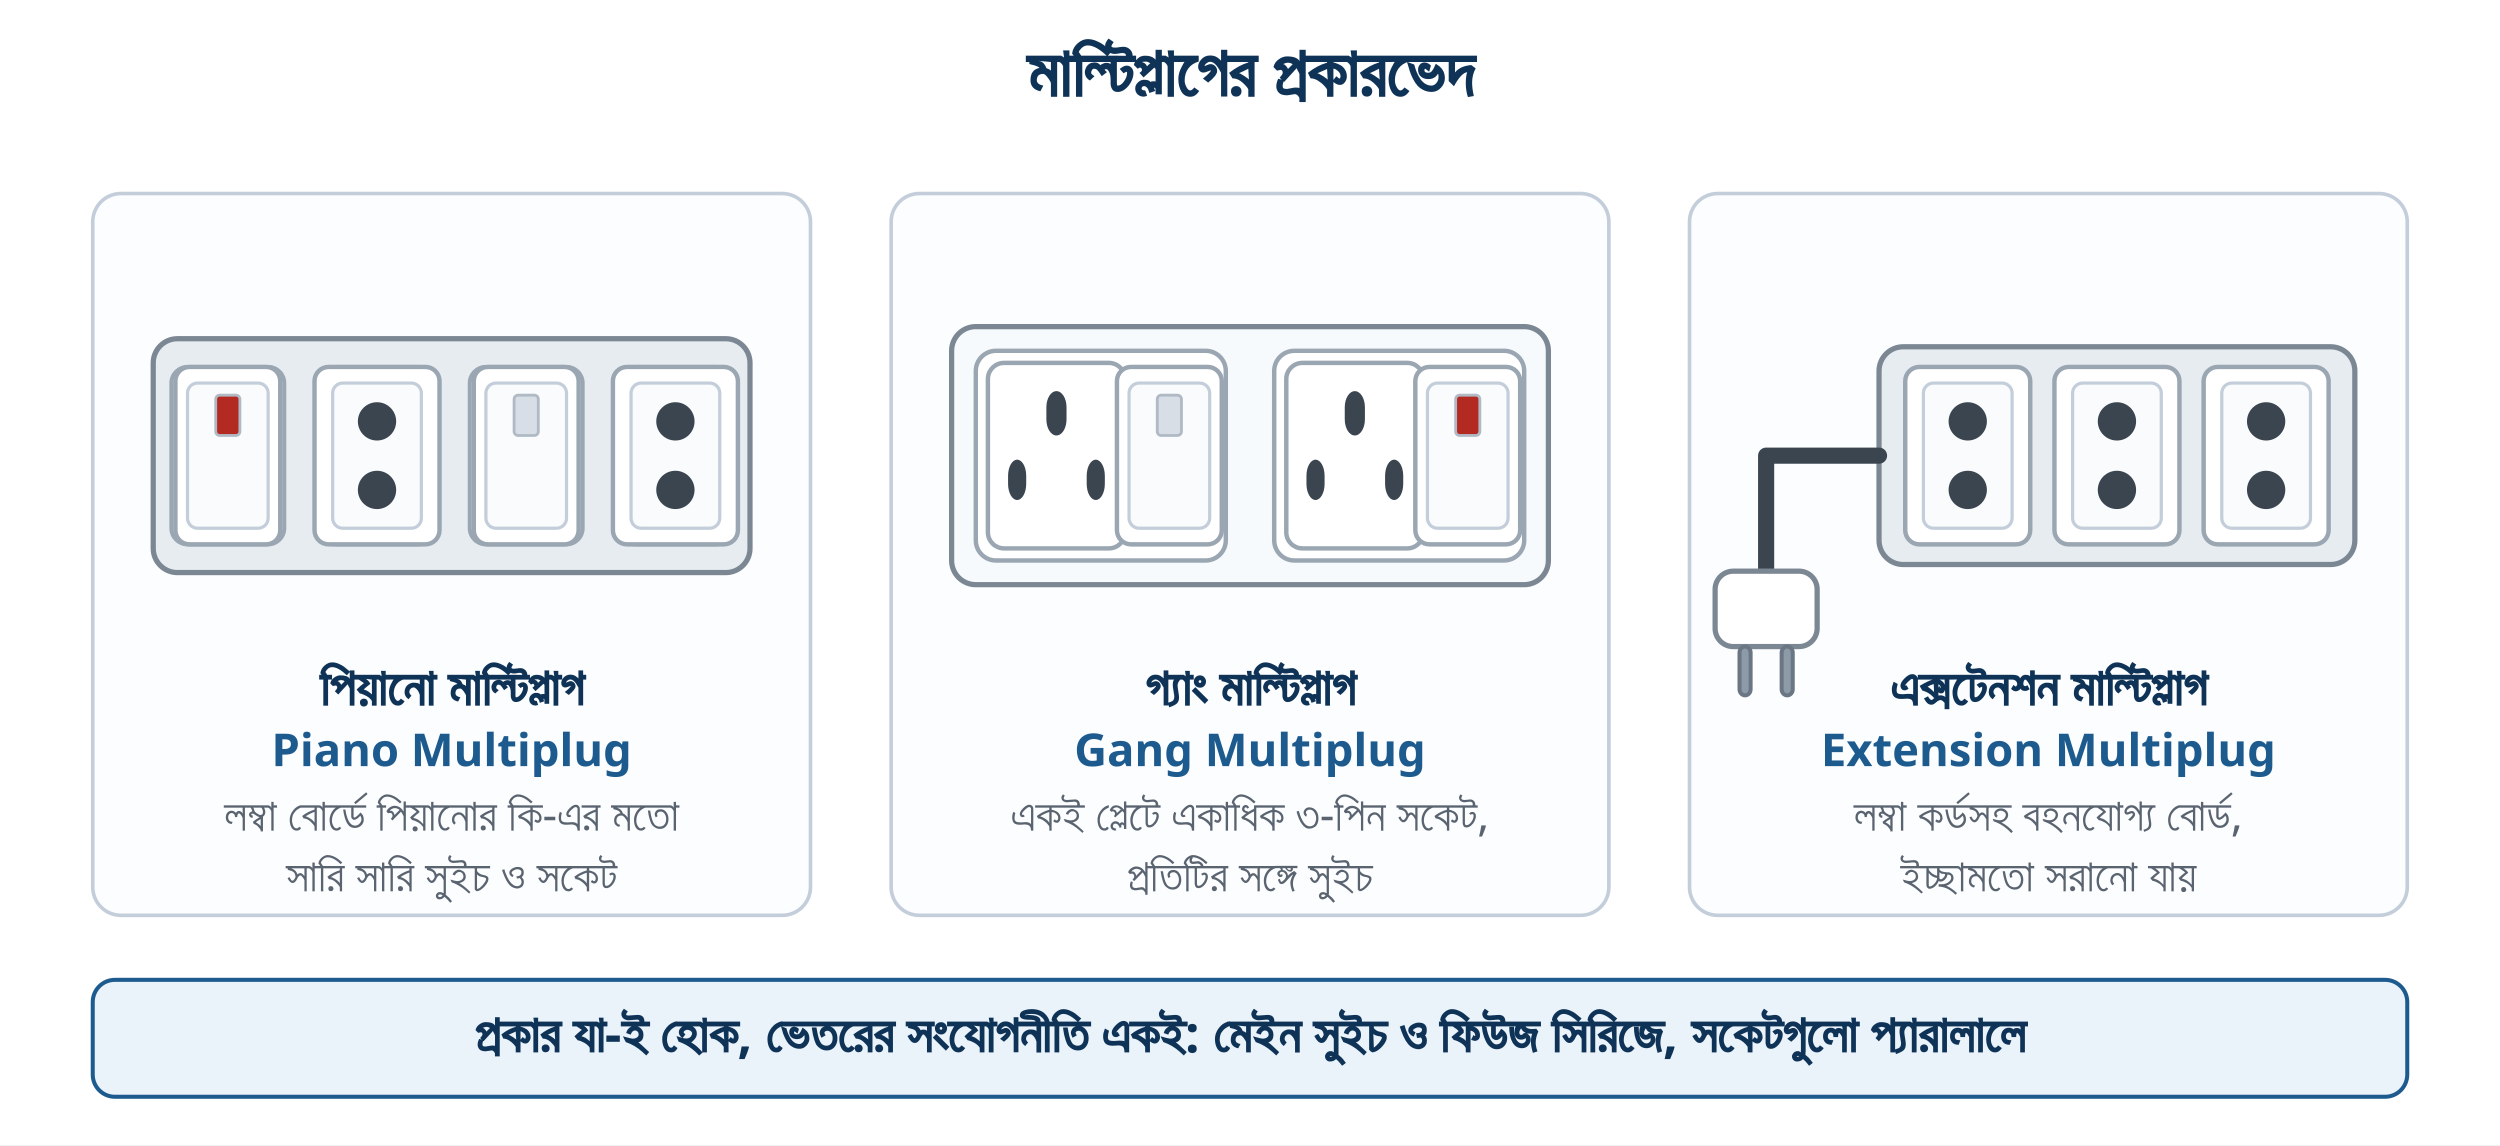
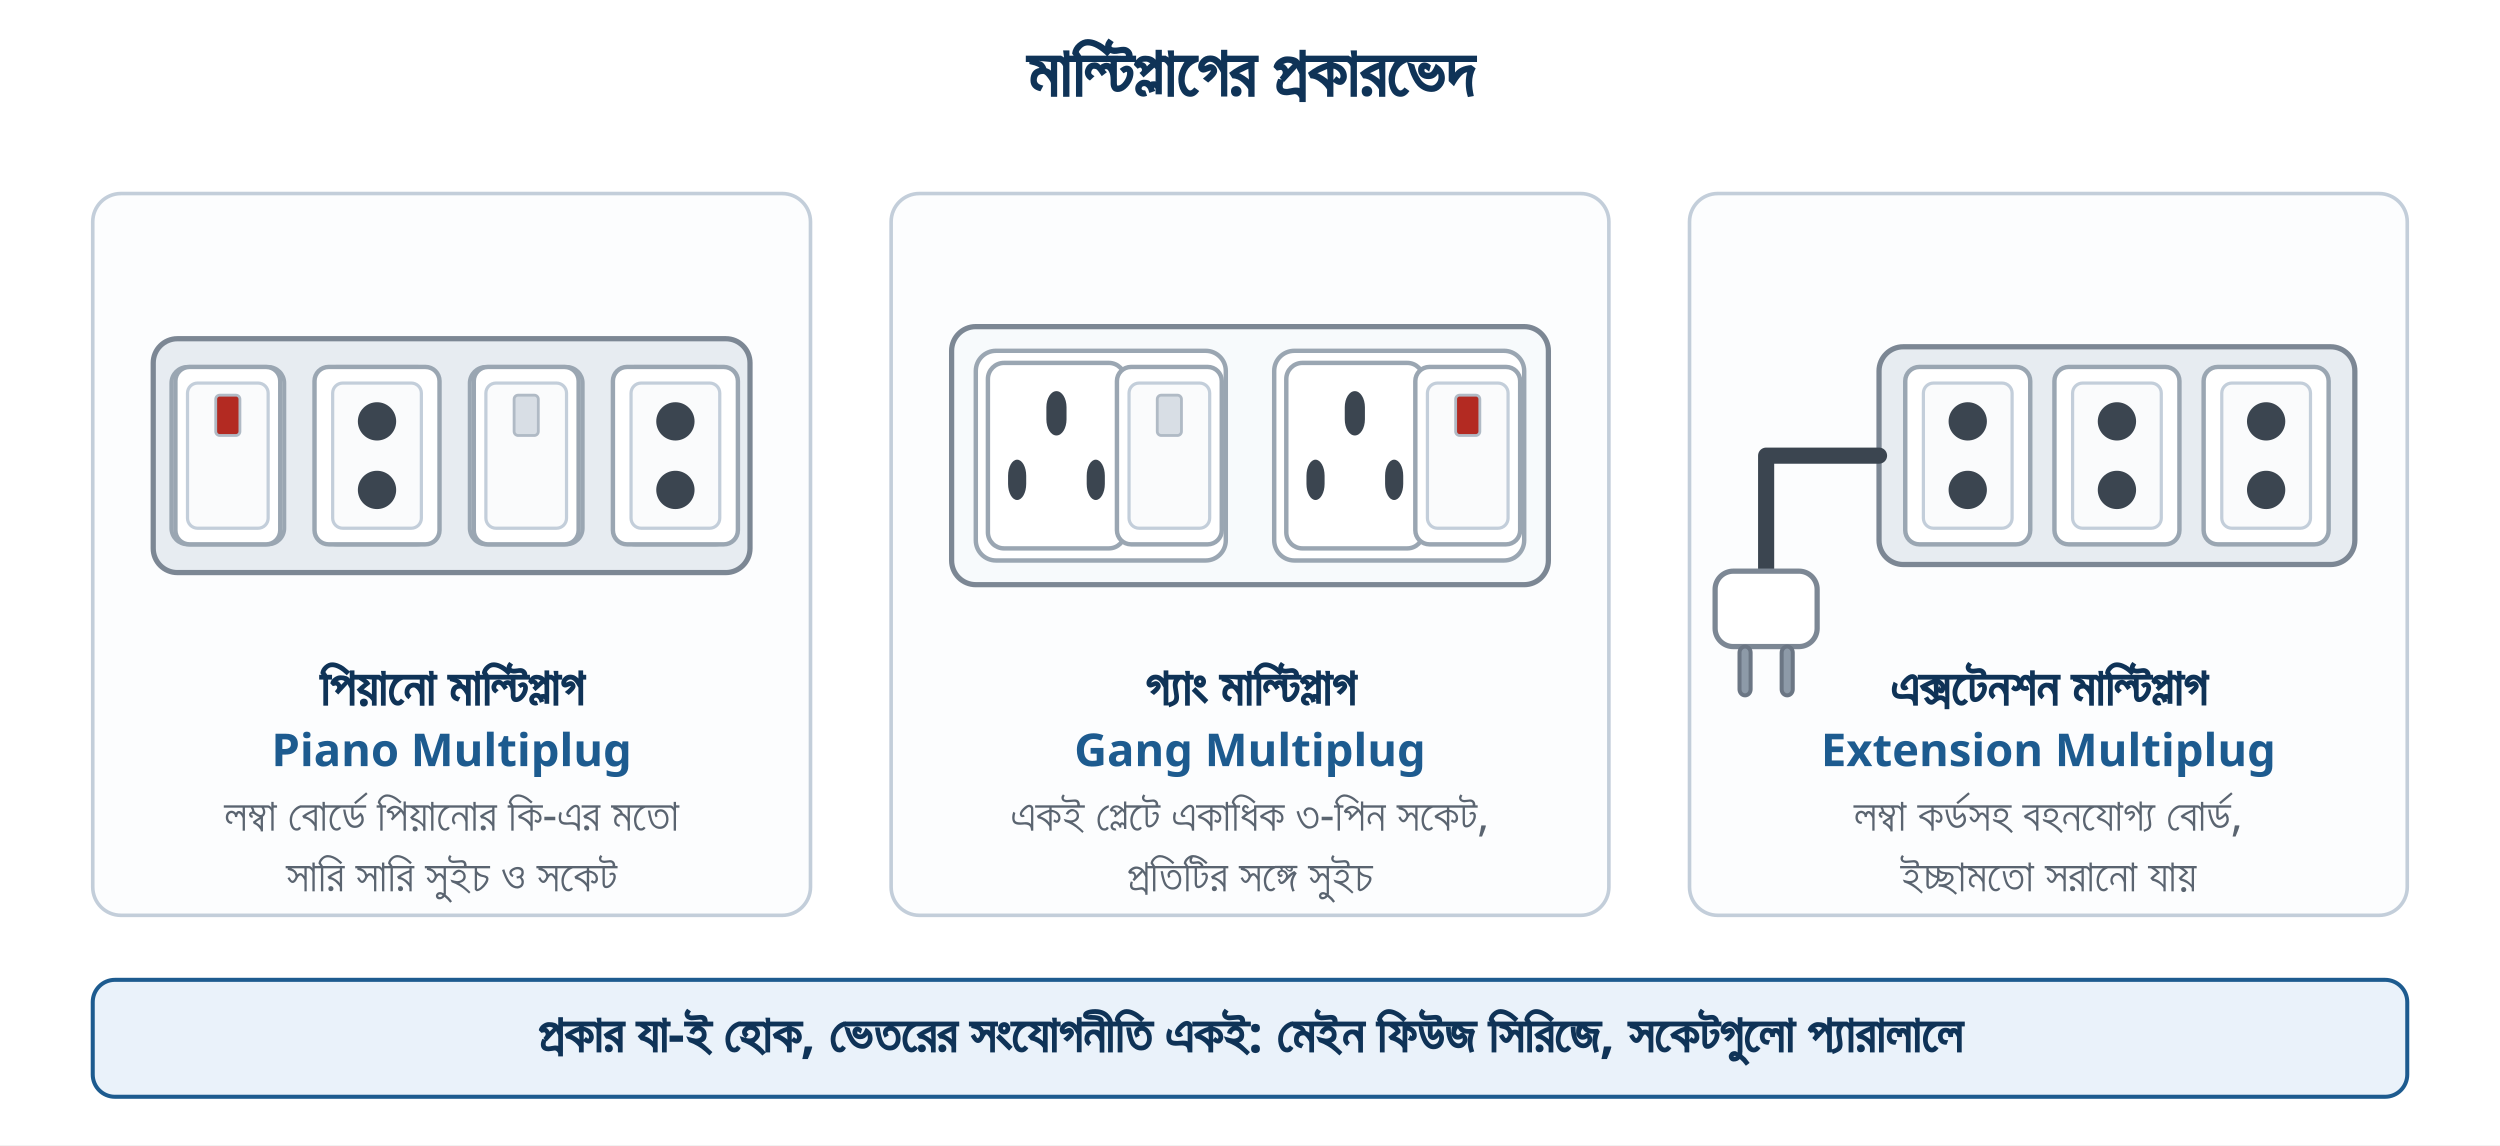
<svg xmlns="http://www.w3.org/2000/svg" width="1240" height="568" viewBox="0 0 1240 568">
  <rect width="1240" height="568" fill="#FFFFFF" />
  <text x="620.0" y="48.0" font-family="Kalpurush" font-size="34" font-weight="700" fill="#0F3357" text-anchor="middle">মাল্টিপ্লাগের প্রকারভেদ</text>
  <rect x="46.0" y="96.0" width="356.0" height="358.0" rx="14" fill="#FCFDFE" stroke="#C3CEDA" stroke-width="1.8" />
  <rect x="76.0" y="168.0" width="296.0" height="116.0" rx="12" fill="#E7ECF1" stroke="#7C8794" stroke-width="2.6" />
  <rect x="85.0" y="182.0" width="56.0" height="88.0" rx="8" fill="#F2F5F8" stroke="#9AA6B2" stroke-width="2" />
  <rect x="87.0" y="182.0" width="52.0" height="88.0" rx="7" fill="#FFFFFF" stroke="#9AA6B2" stroke-width="2.2" />
  <rect x="93.0" y="190.0" width="40.0" height="72.0" rx="5" fill="#FAFBFC" stroke="#C3CEDA" stroke-width="1.6" />
  <rect x="107.0" y="196.0" width="12.0" height="20.0" rx="2" fill="#B32A22" stroke="#B0BAC5" stroke-width="1.4" />
  <rect x="159.0" y="182.0" width="56.0" height="88.0" rx="8" fill="#F2F5F8" stroke="#9AA6B2" stroke-width="2" />
  <rect x="156.0" y="182.0" width="62.0" height="88.0" rx="7" fill="#FFFFFF" stroke="#9AA6B2" stroke-width="2.2" />
  <rect x="165.0" y="190.0" width="44.0" height="72.0" rx="5" fill="#FAFBFC" stroke="#C3CEDA" stroke-width="1.6" />
  <circle cx="187.0" cy="209.0" r="9.5" fill="#3B4550" stroke="none" stroke-width="2" />
  <circle cx="187.0" cy="243.0" r="9.5" fill="#3B4550" stroke="none" stroke-width="2" />
  <rect x="233.0" y="182.0" width="56.0" height="88.0" rx="8" fill="#F2F5F8" stroke="#9AA6B2" stroke-width="2" />
  <rect x="235.0" y="182.0" width="52.0" height="88.0" rx="7" fill="#FFFFFF" stroke="#9AA6B2" stroke-width="2.2" />
  <rect x="241.0" y="190.0" width="40.0" height="72.0" rx="5" fill="#FAFBFC" stroke="#C3CEDA" stroke-width="1.6" />
  <rect x="255.0" y="196.0" width="12.0" height="20.0" rx="2" fill="#D8DEE5" stroke="#B0BAC5" stroke-width="1.4" />
  <rect x="307.0" y="182.0" width="56.0" height="88.0" rx="8" fill="#F2F5F8" stroke="#9AA6B2" stroke-width="2" />
  <rect x="304.0" y="182.0" width="62.0" height="88.0" rx="7" fill="#FFFFFF" stroke="#9AA6B2" stroke-width="2.2" />
  <rect x="313.0" y="190.0" width="44.0" height="72.0" rx="5" fill="#FAFBFC" stroke="#C3CEDA" stroke-width="1.6" />
  <circle cx="335.0" cy="209.0" r="9.5" fill="#3B4550" stroke="none" stroke-width="2" />
  <circle cx="335.0" cy="243.0" r="9.5" fill="#3B4550" stroke="none" stroke-width="2" />
  <text x="224.0" y="350.0" font-family="Kalpurush" font-size="25.5" font-weight="700" fill="#0F3357" text-anchor="middle">পিয়ানো মাল্টিপ্লাগ</text>
  <text x="224.0" y="380.0" font-family="Kalpurush" font-size="22.5" font-weight="600" fill="#1D5B8F" text-anchor="middle">Piano Multiplug</text>
  <text x="224.0" y="412.0" font-family="Kalpurush" font-size="22.5" font-weight="400" fill="#5A6470" text-anchor="middle">লম্বা বোর্ডে পিয়ানোর কি-এর মতো</text>
  <text x="224.0" y="442.1" font-family="Kalpurush" font-size="22.5" font-weight="400" fill="#5A6470" text-anchor="middle">সারি সারি সুইচ ও সকেট</text>
  <rect x="442.0" y="96.0" width="356.0" height="358.0" rx="14" fill="#FCFDFE" stroke="#C3CEDA" stroke-width="1.8" />
  <rect x="472.0" y="162.0" width="296.0" height="128.0" rx="12" fill="#F7FAFC" stroke="#7C8794" stroke-width="2.6" />
  <rect x="484.0" y="174.0" width="124.0" height="104.0" rx="10" fill="#FFFFFF" stroke="#9AA6B2" stroke-width="2.2" />
  <rect x="490.0" y="180.0" width="68.0" height="92.0" rx="8" fill="#FFFFFF" stroke="#9AA6B2" stroke-width="2.2" />
  <rect x="519.0" y="194.0" width="10.0" height="22.0" rx="8" fill="#3B4550" stroke="none" stroke-width="1.5" />
  <rect x="500.0" y="228.0" width="9.0" height="20.0" rx="8" fill="#3B4550" stroke="none" stroke-width="1.5" />
  <rect x="539.0" y="228.0" width="9.0" height="20.0" rx="8" fill="#3B4550" stroke="none" stroke-width="1.5" />
  <rect x="554.0" y="182.0" width="52.0" height="88.0" rx="7" fill="#FFFFFF" stroke="#9AA6B2" stroke-width="2.2" />
  <rect x="560.0" y="190.0" width="40.0" height="72.0" rx="5" fill="#FAFBFC" stroke="#C3CEDA" stroke-width="1.6" />
  <rect x="574.0" y="196.0" width="12.0" height="20.0" rx="2" fill="#D8DEE5" stroke="#B0BAC5" stroke-width="1.4" />
  <rect x="632.0" y="174.0" width="124.0" height="104.0" rx="10" fill="#FFFFFF" stroke="#9AA6B2" stroke-width="2.2" />
  <rect x="638.0" y="180.0" width="68.0" height="92.0" rx="8" fill="#FFFFFF" stroke="#9AA6B2" stroke-width="2.2" />
  <rect x="667.0" y="194.0" width="10.0" height="22.0" rx="8" fill="#3B4550" stroke="none" stroke-width="1.5" />
  <rect x="648.0" y="228.0" width="9.0" height="20.0" rx="8" fill="#3B4550" stroke="none" stroke-width="1.5" />
  <rect x="687.0" y="228.0" width="9.0" height="20.0" rx="8" fill="#3B4550" stroke="none" stroke-width="1.5" />
  <rect x="702.0" y="182.0" width="52.0" height="88.0" rx="7" fill="#FFFFFF" stroke="#9AA6B2" stroke-width="2.2" />
  <rect x="708.0" y="190.0" width="40.0" height="72.0" rx="5" fill="#FAFBFC" stroke="#C3CEDA" stroke-width="1.6" />
  <rect x="722.0" y="196.0" width="12.0" height="20.0" rx="2" fill="#B32A22" stroke="#B0BAC5" stroke-width="1.4" />
  <text x="620.0" y="350.0" font-family="Kalpurush" font-size="25.5" font-weight="700" fill="#0F3357" text-anchor="middle">গ্যাং মাল্টিপ্লাগ</text>
  <text x="620.0" y="380.0" font-family="Kalpurush" font-size="22.5" font-weight="600" fill="#1D5B8F" text-anchor="middle">Gang Multiplug</text>
  <text x="620.0" y="412.0" font-family="Kalpurush" font-size="22.5" font-weight="400" fill="#5A6470" text-anchor="middle">একই প্লেটে একাধিক ৩-পিন সকেট,</text>
  <text x="620.0" y="442.1" font-family="Kalpurush" font-size="22.5" font-weight="400" fill="#5A6470" text-anchor="middle">প্রতিটির সঙ্গে সুইচ</text>
  <rect x="838.0" y="96.0" width="356.0" height="358.0" rx="14" fill="#FCFDFE" stroke="#C3CEDA" stroke-width="1.8" />
  <rect x="932.0" y="172.0" width="236.0" height="108.0" rx="12" fill="#E7ECF1" stroke="#7C8794" stroke-width="2.6" />
  <rect x="945.0" y="182.0" width="62.0" height="88.0" rx="7" fill="#FFFFFF" stroke="#9AA6B2" stroke-width="2.2" />
  <rect x="954.0" y="190.0" width="44.0" height="72.0" rx="5" fill="#FAFBFC" stroke="#C3CEDA" stroke-width="1.6" />
  <circle cx="976.0" cy="209.0" r="9.5" fill="#3B4550" stroke="none" stroke-width="2" />
  <circle cx="976.0" cy="243.0" r="9.5" fill="#3B4550" stroke="none" stroke-width="2" />
  <rect x="1019.0" y="182.0" width="62.0" height="88.0" rx="7" fill="#FFFFFF" stroke="#9AA6B2" stroke-width="2.2" />
  <rect x="1028.0" y="190.0" width="44.0" height="72.0" rx="5" fill="#FAFBFC" stroke="#C3CEDA" stroke-width="1.6" />
  <circle cx="1050.0" cy="209.0" r="9.5" fill="#3B4550" stroke="none" stroke-width="2" />
  <circle cx="1050.0" cy="243.0" r="9.5" fill="#3B4550" stroke="none" stroke-width="2" />
  <rect x="1093.0" y="182.0" width="62.0" height="88.0" rx="7" fill="#FFFFFF" stroke="#9AA6B2" stroke-width="2.2" />
  <rect x="1102.0" y="190.0" width="44.0" height="72.0" rx="5" fill="#FAFBFC" stroke="#C3CEDA" stroke-width="1.6" />
  <circle cx="1124.0" cy="209.0" r="9.5" fill="#3B4550" stroke="none" stroke-width="2" />
  <circle cx="1124.0" cy="243.0" r="9.5" fill="#3B4550" stroke="none" stroke-width="2" />
  <path d="M 932.0 226 L 876.0 226 L 876.0 284" fill="none" stroke="#3B4550" stroke-width="8" stroke-linecap="round" stroke-linejoin="round" />
  <rect x="850.7" y="283.3" width="50.6" height="37.4" rx="9" fill="#FFFFFF" stroke="#7C8794" stroke-width="2.6" />
  <rect x="862.8" y="320.7" width="5.5" height="24.2" rx="3" fill="#8D9AA8" stroke="#6B7684" stroke-width="2" />
  <rect x="883.7" y="320.7" width="5.5" height="24.2" rx="3" fill="#8D9AA8" stroke="#6B7684" stroke-width="2" />
  <text x="1016.0" y="350.0" font-family="Kalpurush" font-size="25.5" font-weight="700" fill="#0F3357" text-anchor="middle">এক্সটেনশন মাল্টিপ্লাগ</text>
  <text x="1016.0" y="380.0" font-family="Kalpurush" font-size="22.5" font-weight="600" fill="#1D5B8F" text-anchor="middle">Extension Multiplug</text>
  <text x="1016.0" y="412.0" font-family="Kalpurush" font-size="22.5" font-weight="400" fill="#5A6470" text-anchor="middle">লম্বা কর্ডসহ বহনযোগ্য বোর্ড,</text>
  <text x="1016.0" y="442.1" font-family="Kalpurush" font-size="22.5" font-weight="400" fill="#5A6470" text-anchor="middle">ইচ্ছামতো সরানো যায়</text>
  <rect x="46.0" y="486.0" width="1148.0" height="58.0" rx="11" fill="#EAF2FA" stroke="#1D5B8F" stroke-width="2" />
-   <text x="620.0" y="522.0" font-family="Kalpurush" font-size="25.5" font-weight="700" fill="#0F3357" text-anchor="middle">প্রকার যা-ই হোক, ভেতরের সংযোগনীতি একই: মেইন সুইচ ও ফিউজ সিরিজে, সকেটগুলো প্যারালালে</text>
+   <text x="620.0" y="522.0" font-family="Kalpurush" font-size="25.5" font-weight="700" fill="#0F3357" text-anchor="middle">প্রকার যা-ই হোক, ভেতরের সংযোগনীতি একই: মেইন ফিউজ সিরিজে, সকেটগুলো প্যারালালে</text>
</svg>
